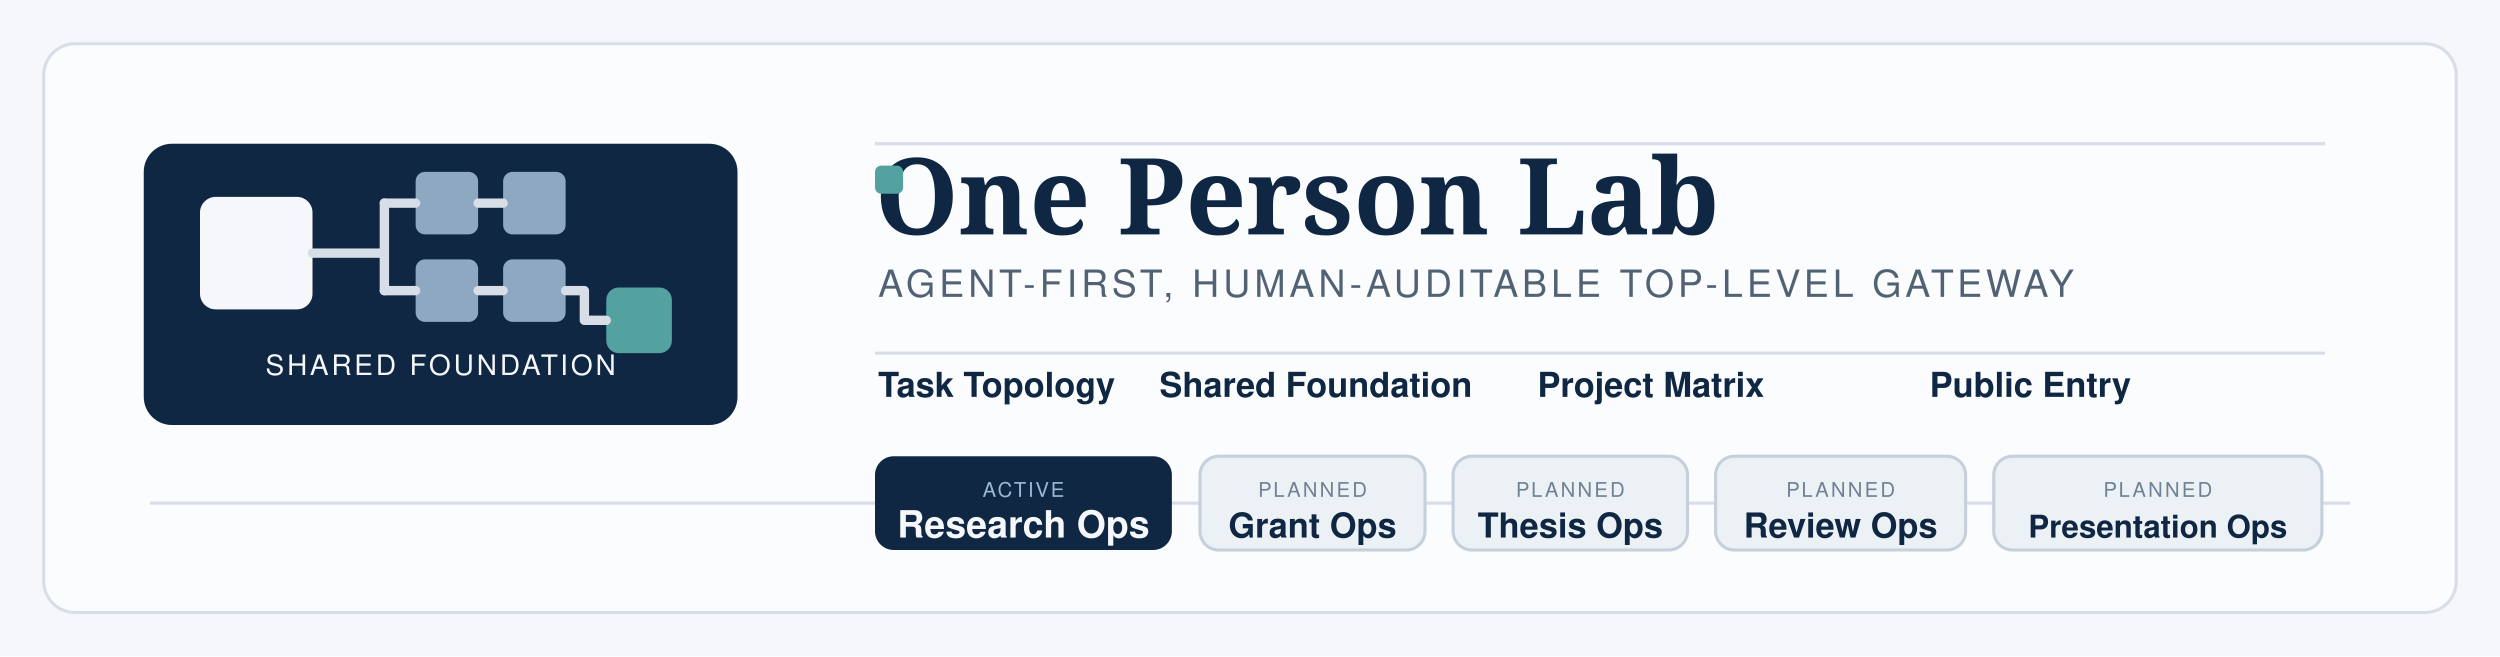
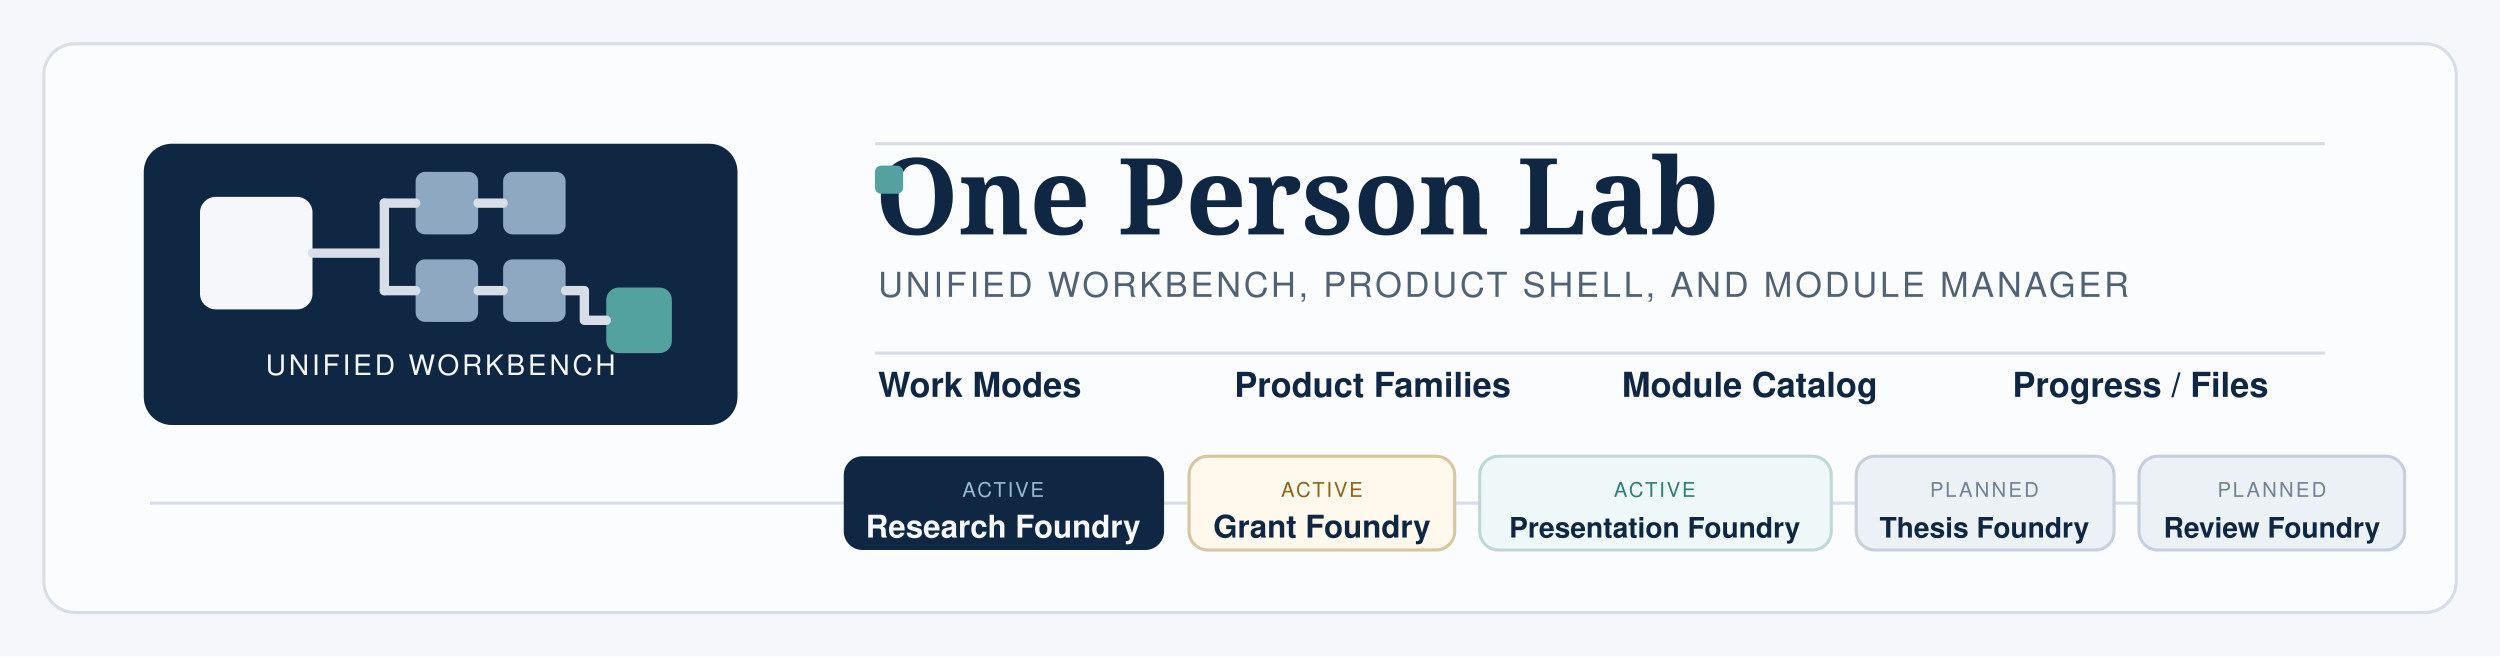
<svg xmlns="http://www.w3.org/2000/svg" width="1600" height="420" viewBox="0 0 1600 420" fill="none">
  <rect width="1600" height="420" fill="#F5F7FA" />
  <rect x="28" y="28" width="1544" height="364" rx="20" fill="#FBFCFE" stroke="#D7DEE8" stroke-width="2" />
  <path d="M96 322H1504" stroke="#D7DEE8" stroke-width="2" />
  <path d="M560 92H1488" stroke="#D7DEE8" stroke-width="2" />
  <path d="M560 226H1488" stroke="#D7DEE8" stroke-width="2" />
  <rect x="92" y="92" width="380" height="180" rx="18" fill="#0F2742" />
  <rect x="128" y="126" width="72" height="72" rx="10" fill="#F5F7FA" />
  <rect x="266" y="110" width="40" height="40" rx="6" fill="#8FA8C1" />
  <rect x="322" y="110" width="40" height="40" rx="6" fill="#8FA8C1" />
  <rect x="266" y="166" width="40" height="40" rx="6" fill="#8FA8C1" />
  <rect x="322" y="166" width="40" height="40" rx="6" fill="#8FA8C1" />
  <rect x="388" y="184" width="42" height="42" rx="8" fill="#53A2A0" />
  <path d="M200 162H246" stroke="#D7DEE8" stroke-width="6" stroke-linecap="round" />
  <path d="M246 130V186" stroke="#D7DEE8" stroke-width="6" stroke-linecap="round" />
  <path d="M246 130H266" stroke="#D7DEE8" stroke-width="6" stroke-linecap="round" />
  <path d="M246 186H266" stroke="#D7DEE8" stroke-width="6" stroke-linecap="round" />
  <path d="M306 130H322" stroke="#D7DEE8" stroke-width="6" stroke-linecap="round" />
  <path d="M306 186H322" stroke="#D7DEE8" stroke-width="6" stroke-linecap="round" />
  <path d="M362 186H374V205H388" stroke="#D7DEE8" stroke-width="6" stroke-linecap="round" stroke-linejoin="round" />
-   <text x="282" y="240" fill="#F5F7FA" font-family="Avenir Next, Helvetica, Arial, sans-serif" font-size="18" letter-spacing="1.8" text-anchor="middle">SHARED FOUNDATION</text>
+   <text x="282" y="240" fill="#F5F7FA" font-family="Avenir Next, Helvetica, Arial, sans-serif" font-size="18" letter-spacing="1.8" text-anchor="middle">UNIFIED WORKBENCH</text>
  <text x="560" y="150" fill="#0F2742" font-family="Baskerville, Georgia, serif" font-size="68" font-weight="600">One Person Lab</text>
-   <text x="562" y="190" fill="#516275" font-family="Avenir Next, Helvetica, Arial, sans-serif" font-size="24" letter-spacing="2.6">AGENT-FIRST, HUMAN-AUDITABLE TOP-LEVEL GATEWAY</text>
-   <text x="562" y="254" fill="#0F2742" font-family="Avenir Next, Helvetica, Arial, sans-serif" font-size="22" font-weight="600">Task Topology</text>
-   <text x="742" y="254" fill="#0F2742" font-family="Avenir Next, Helvetica, Arial, sans-serif" font-size="22" font-weight="600">Shared Foundation</text>
-   <text x="984" y="254" fill="#0F2742" font-family="Avenir Next, Helvetica, Arial, sans-serif" font-size="22" font-weight="600">Project Matrix</text>
-   <text x="1235" y="254" fill="#0F2742" font-family="Avenir Next, Helvetica, Arial, sans-serif" font-size="22" font-weight="600">Public Entry</text>
+   <text x="562" y="190" fill="#516275" font-family="Avenir Next, Helvetica, Arial, sans-serif" font-size="22" letter-spacing="1.8">UNIFIED WORKBENCH, PRODUCT SHELL, AND MODULE MANAGER</text>
+   <text x="562" y="254" fill="#0F2742" font-family="Avenir Next, Helvetica, Arial, sans-serif" font-size="22" font-weight="600">Work Modes</text>
+   <text x="790" y="254" fill="#0F2742" font-family="Avenir Next, Helvetica, Arial, sans-serif" font-size="22" font-weight="600">Product Families</text>
+   <text x="1038" y="254" fill="#0F2742" font-family="Avenir Next, Helvetica, Arial, sans-serif" font-size="22" font-weight="600">Module Catalog</text>
+   <text x="1288" y="254" fill="#0F2742" font-family="Avenir Next, Helvetica, Arial, sans-serif" font-size="22" font-weight="600">Progress / Files</text>
  <rect x="560" y="106" width="18" height="18" rx="4" fill="#53A2A0" />
-   <rect x="560" y="292" width="190" height="60" rx="12" fill="#0F2742" />
-   <rect x="768" y="292" width="144" height="60" rx="12" fill="#ECF1F6" stroke="#C5D0DC" stroke-width="2" />
-   <rect x="930" y="292" width="150" height="60" rx="12" fill="#ECF1F6" stroke="#C5D0DC" stroke-width="2" />
-   <rect x="1098" y="292" width="160" height="60" rx="12" fill="#ECF1F6" stroke="#C5D0DC" stroke-width="2" />
-   <rect x="1276" y="292" width="210" height="60" rx="12" fill="#ECF1F6" stroke="#C5D0DC" stroke-width="2" />
-   <text x="655" y="318" fill="#9AB9D4" font-family="Avenir Next, Helvetica, Arial, sans-serif" font-size="13" letter-spacing="1.4" text-anchor="middle">ACTIVE</text>
-   <text x="655" y="344" fill="#F5F7FA" font-family="Avenir Next, Helvetica, Arial, sans-serif" font-size="24" font-weight="600" text-anchor="middle">Research Ops</text>
-   <text x="840" y="318" fill="#6F8194" font-family="Avenir Next, Helvetica, Arial, sans-serif" font-size="13" letter-spacing="1.4" text-anchor="middle">PLANNED</text>
-   <text x="840" y="344" fill="#0F2742" font-family="Avenir Next, Helvetica, Arial, sans-serif" font-size="22" font-weight="600" text-anchor="middle">Grant Ops</text>
-   <text x="1005" y="318" fill="#6F8194" font-family="Avenir Next, Helvetica, Arial, sans-serif" font-size="13" letter-spacing="1.4" text-anchor="middle">PLANNED</text>
-   <text x="1005" y="344" fill="#0F2742" font-family="Avenir Next, Helvetica, Arial, sans-serif" font-size="22" font-weight="600" text-anchor="middle">Thesis Ops</text>
-   <text x="1178" y="318" fill="#6F8194" font-family="Avenir Next, Helvetica, Arial, sans-serif" font-size="13" letter-spacing="1.4" text-anchor="middle">PLANNED</text>
-   <text x="1178" y="344" fill="#0F2742" font-family="Avenir Next, Helvetica, Arial, sans-serif" font-size="22" font-weight="600" text-anchor="middle">Review Ops</text>
-   <text x="1381" y="318" fill="#6F8194" font-family="Avenir Next, Helvetica, Arial, sans-serif" font-size="13" letter-spacing="1.4" text-anchor="middle">PLANNED</text>
-   <text x="1381" y="344" fill="#0F2742" font-family="Avenir Next, Helvetica, Arial, sans-serif" font-size="20" font-weight="600" text-anchor="middle">Presentation Ops</text>
+   <rect x="540" y="292" width="205" height="60" rx="12" fill="#0F2742" />
+   <rect x="761" y="292" width="170" height="60" rx="12" fill="#FFF8ED" stroke="#D8C6A1" stroke-width="2" />
+   <rect x="947" y="292" width="225" height="60" rx="12" fill="#EFF8F8" stroke="#BFD8D7" stroke-width="2" />
+   <rect x="1188" y="292" width="165" height="60" rx="12" fill="#ECF1F6" stroke="#C5D0DC" stroke-width="2" />
+   <rect x="1369" y="292" width="170" height="60" rx="12" fill="#ECF1F6" stroke="#C5D0DC" stroke-width="2" />
+   <text x="642" y="318" fill="#9AB9D4" font-family="Avenir Next, Helvetica, Arial, sans-serif" font-size="13" letter-spacing="1.4" text-anchor="middle">ACTIVE</text>
+   <text x="642" y="344" fill="#F5F7FA" font-family="Avenir Next, Helvetica, Arial, sans-serif" font-size="20" font-weight="600" text-anchor="middle">Research Foundry</text>
+   <text x="846" y="318" fill="#8A6415" font-family="Avenir Next, Helvetica, Arial, sans-serif" font-size="13" letter-spacing="1.4" text-anchor="middle">ACTIVE</text>
+   <text x="846" y="344" fill="#0F2742" font-family="Avenir Next, Helvetica, Arial, sans-serif" font-size="20" font-weight="600" text-anchor="middle">Grant Foundry</text>
+   <text x="1059" y="318" fill="#2E7D78" font-family="Avenir Next, Helvetica, Arial, sans-serif" font-size="13" letter-spacing="1.4" text-anchor="middle">ACTIVE</text>
+   <text x="1059" y="344" fill="#0F2742" font-family="Avenir Next, Helvetica, Arial, sans-serif" font-size="18" font-weight="600" text-anchor="middle">Presentation Foundry</text>
+   <text x="1270" y="318" fill="#6F8194" font-family="Avenir Next, Helvetica, Arial, sans-serif" font-size="13" letter-spacing="1.4" text-anchor="middle">PLANNED</text>
+   <text x="1270" y="344" fill="#0F2742" font-family="Avenir Next, Helvetica, Arial, sans-serif" font-size="18" font-weight="600" text-anchor="middle">Thesis Foundry</text>
+   <text x="1454" y="318" fill="#6F8194" font-family="Avenir Next, Helvetica, Arial, sans-serif" font-size="13" letter-spacing="1.4" text-anchor="middle">PLANNED</text>
+   <text x="1454" y="344" fill="#0F2742" font-family="Avenir Next, Helvetica, Arial, sans-serif" font-size="18" font-weight="600" text-anchor="middle">Review Foundry</text>
</svg>
